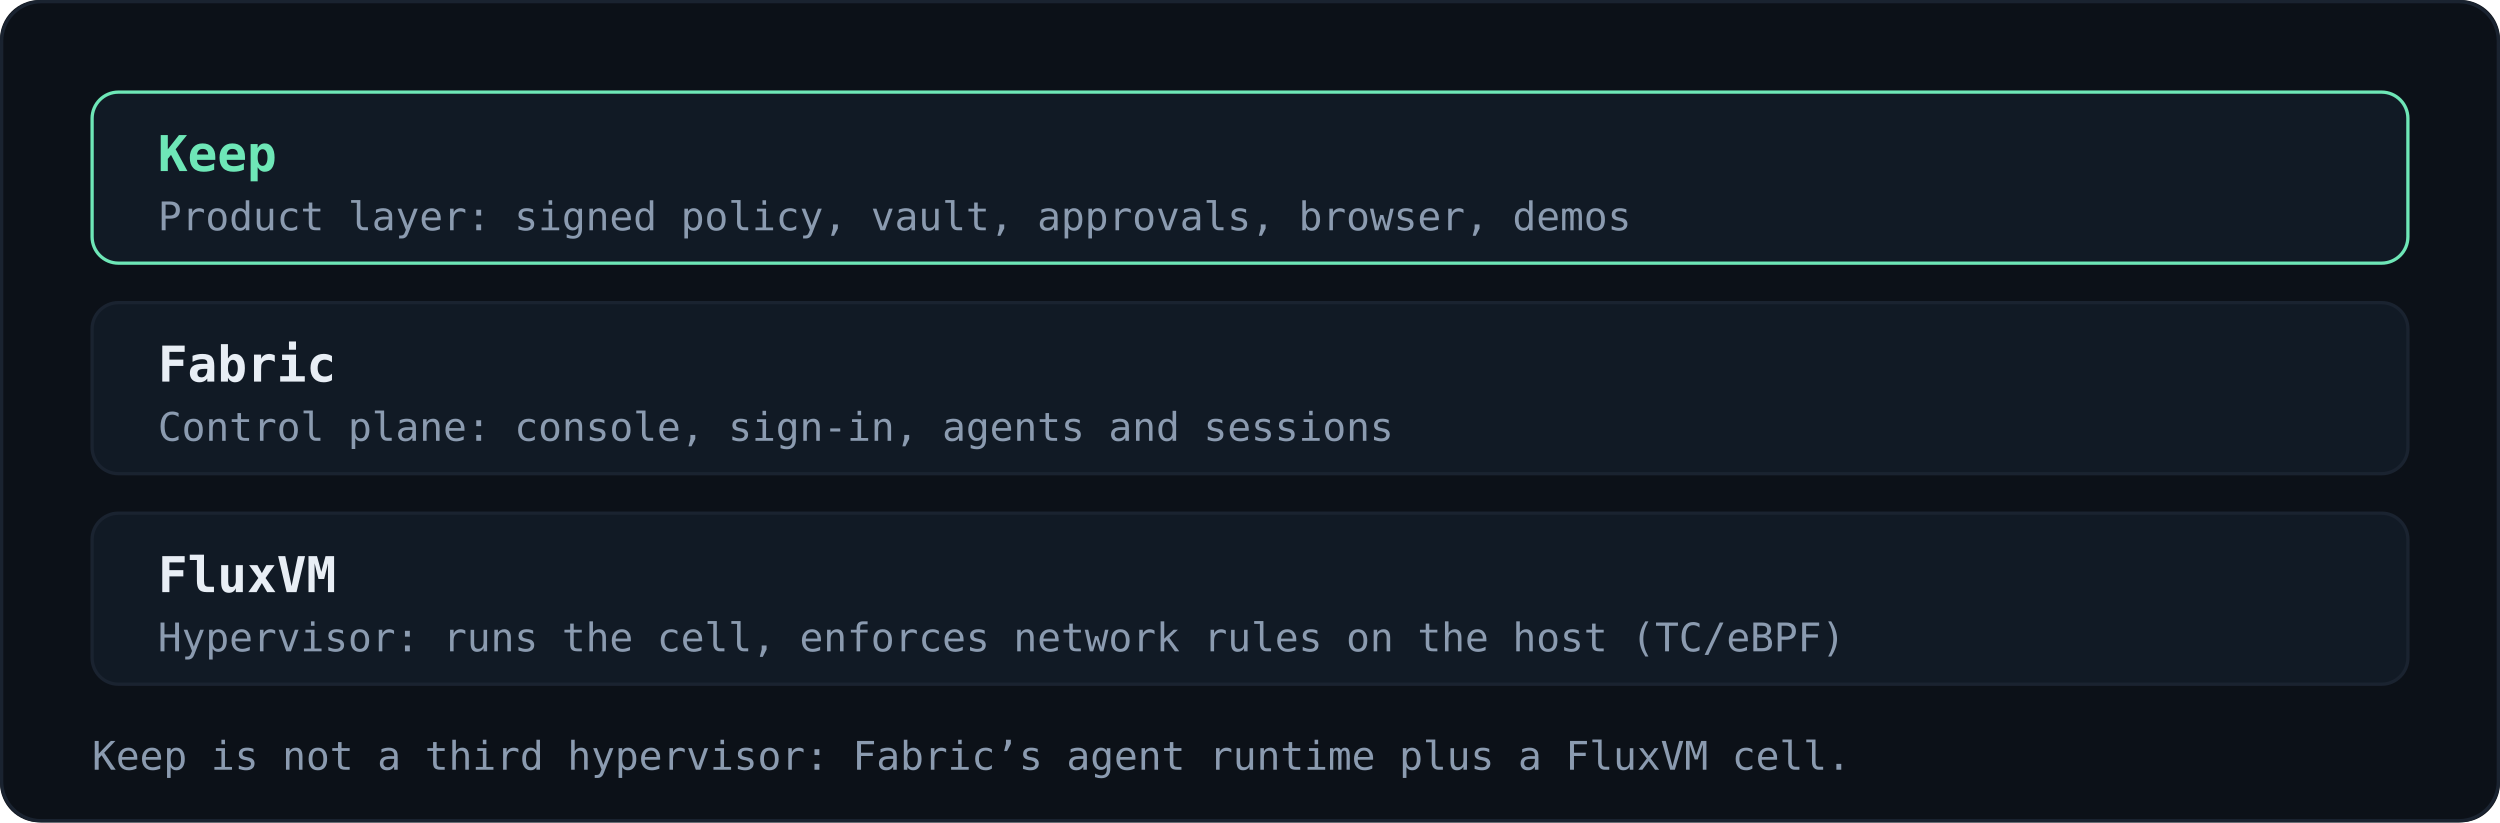
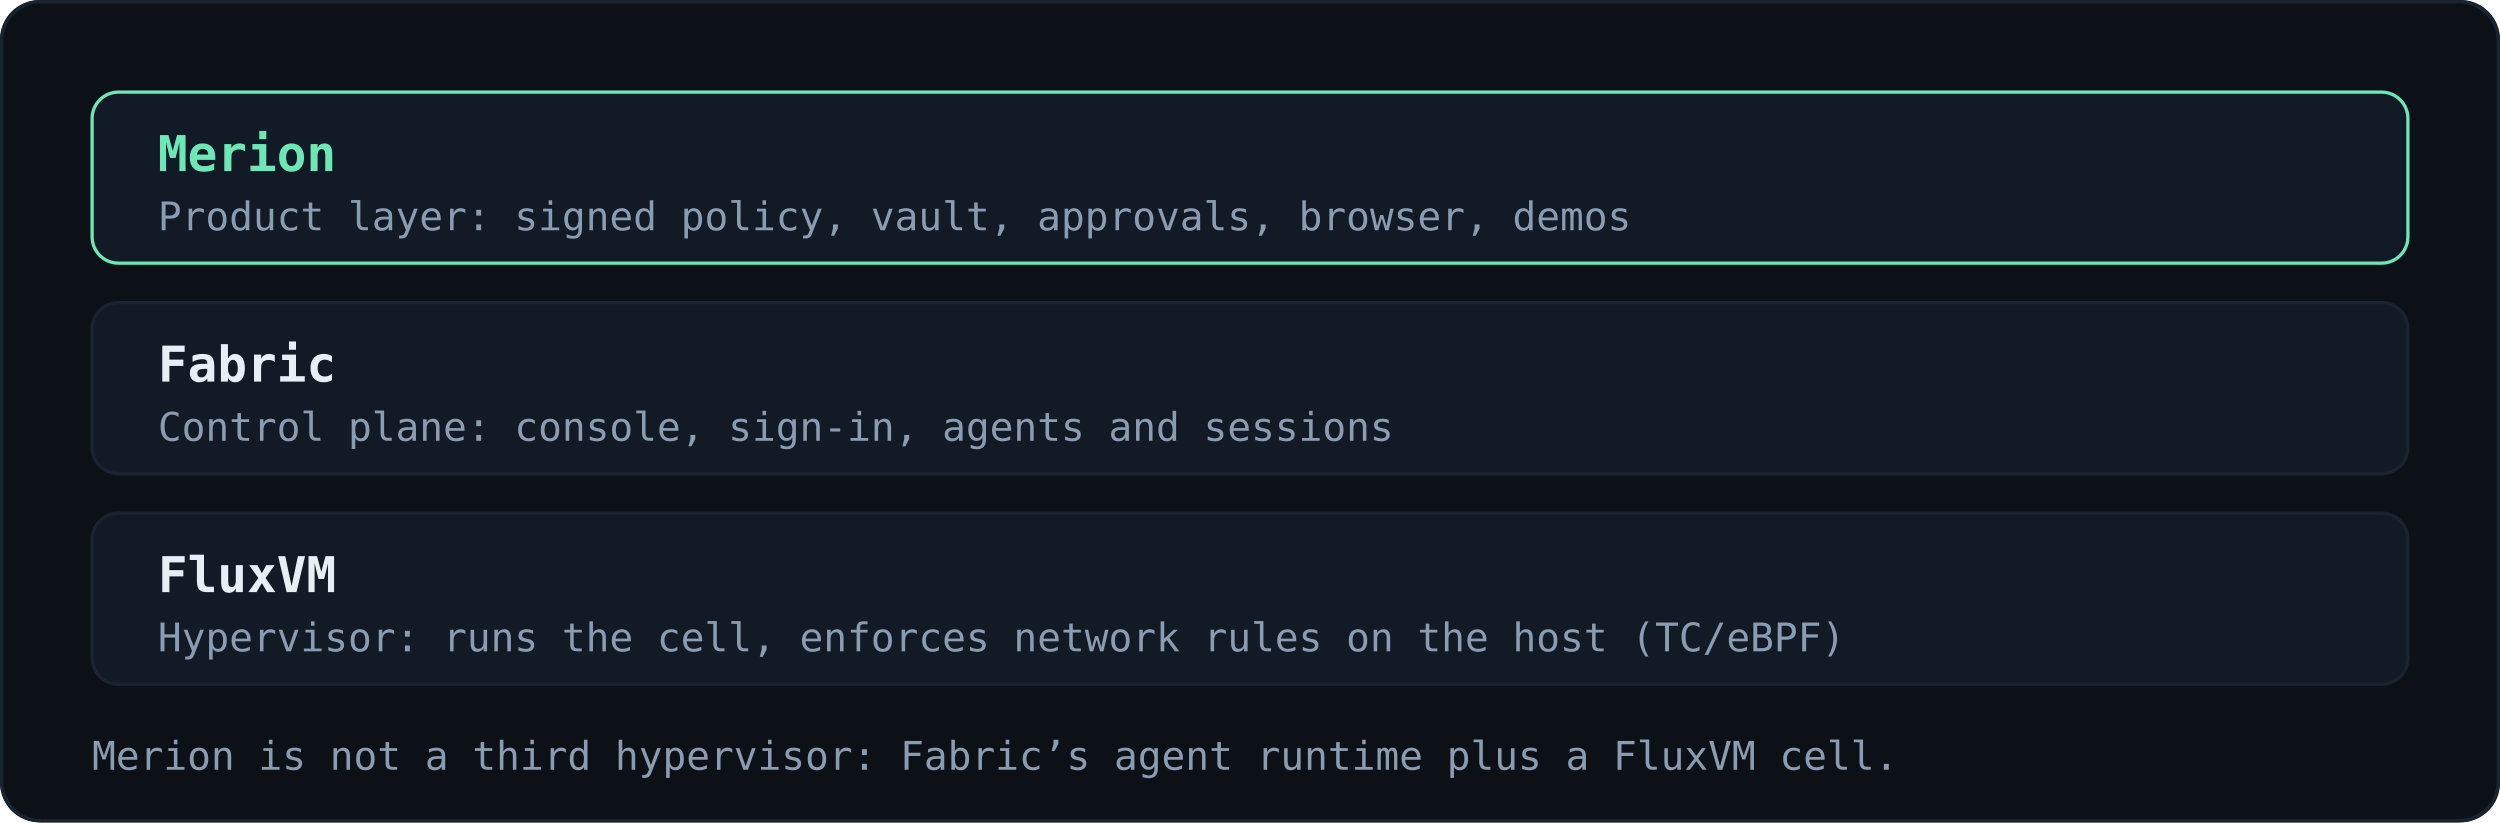
- <svg xmlns="http://www.w3.org/2000/svg" width="760" height="250" viewBox="0 0 760 250" role="img" aria-label="Stack: Keep product layer on Fabric control plane on FluxVM hypervisor">
+ <svg xmlns="http://www.w3.org/2000/svg" width="760" height="250" viewBox="0 0 760 250" role="img" aria-label="Stack: Merion product layer on Fabric control plane on FluxVM hypervisor">
  <rect width="100%" height="100%" rx="12" fill="#0c1118" />
  <rect x="0.5" y="0.5" width="759" height="249" rx="12" fill="none" stroke="#1a2330" />
  <g font-family="ui-monospace,SFMono-Regular,Menlo,monospace">
    <rect x="28" y="28" width="704" height="52" rx="8" fill="#111a25" stroke="#6ee7b7" />
-     <text x="48" y="52" fill="#6ee7b7" font-size="15" font-weight="700">Keep</text>
+     <text x="48" y="52" fill="#6ee7b7" font-size="15" font-weight="700">Merion</text>
    <text x="48" y="70" fill="#8b9bb0" font-size="12">Product layer: signed policy, vault, approvals, browser, demos</text>
    <rect x="28" y="92" width="704" height="52" rx="8" fill="#111a25" stroke="#1a2330" />
    <text x="48" y="116" fill="#e8eef5" font-size="15" font-weight="700">Fabric</text>
    <text x="48" y="134" fill="#8b9bb0" font-size="12">Control plane: console, sign-in, agents and sessions</text>
    <rect x="28" y="156" width="704" height="52" rx="8" fill="#111a25" stroke="#1a2330" />
    <text x="48" y="180" fill="#e8eef5" font-size="15" font-weight="700">FluxVM</text>
    <text x="48" y="198" fill="#8b9bb0" font-size="12">Hypervisor: runs the cell, enforces network rules on the host (TC/eBPF)</text>
-     <text x="28" y="234" fill="#8b9bb0" font-size="12">Keep is not a third hypervisor: Fabric’s agent runtime plus a FluxVM cell.</text>
+     <text x="28" y="234" fill="#8b9bb0" font-size="12">Merion is not a third hypervisor: Fabric’s agent runtime plus a FluxVM cell.</text>
  </g>
</svg>
